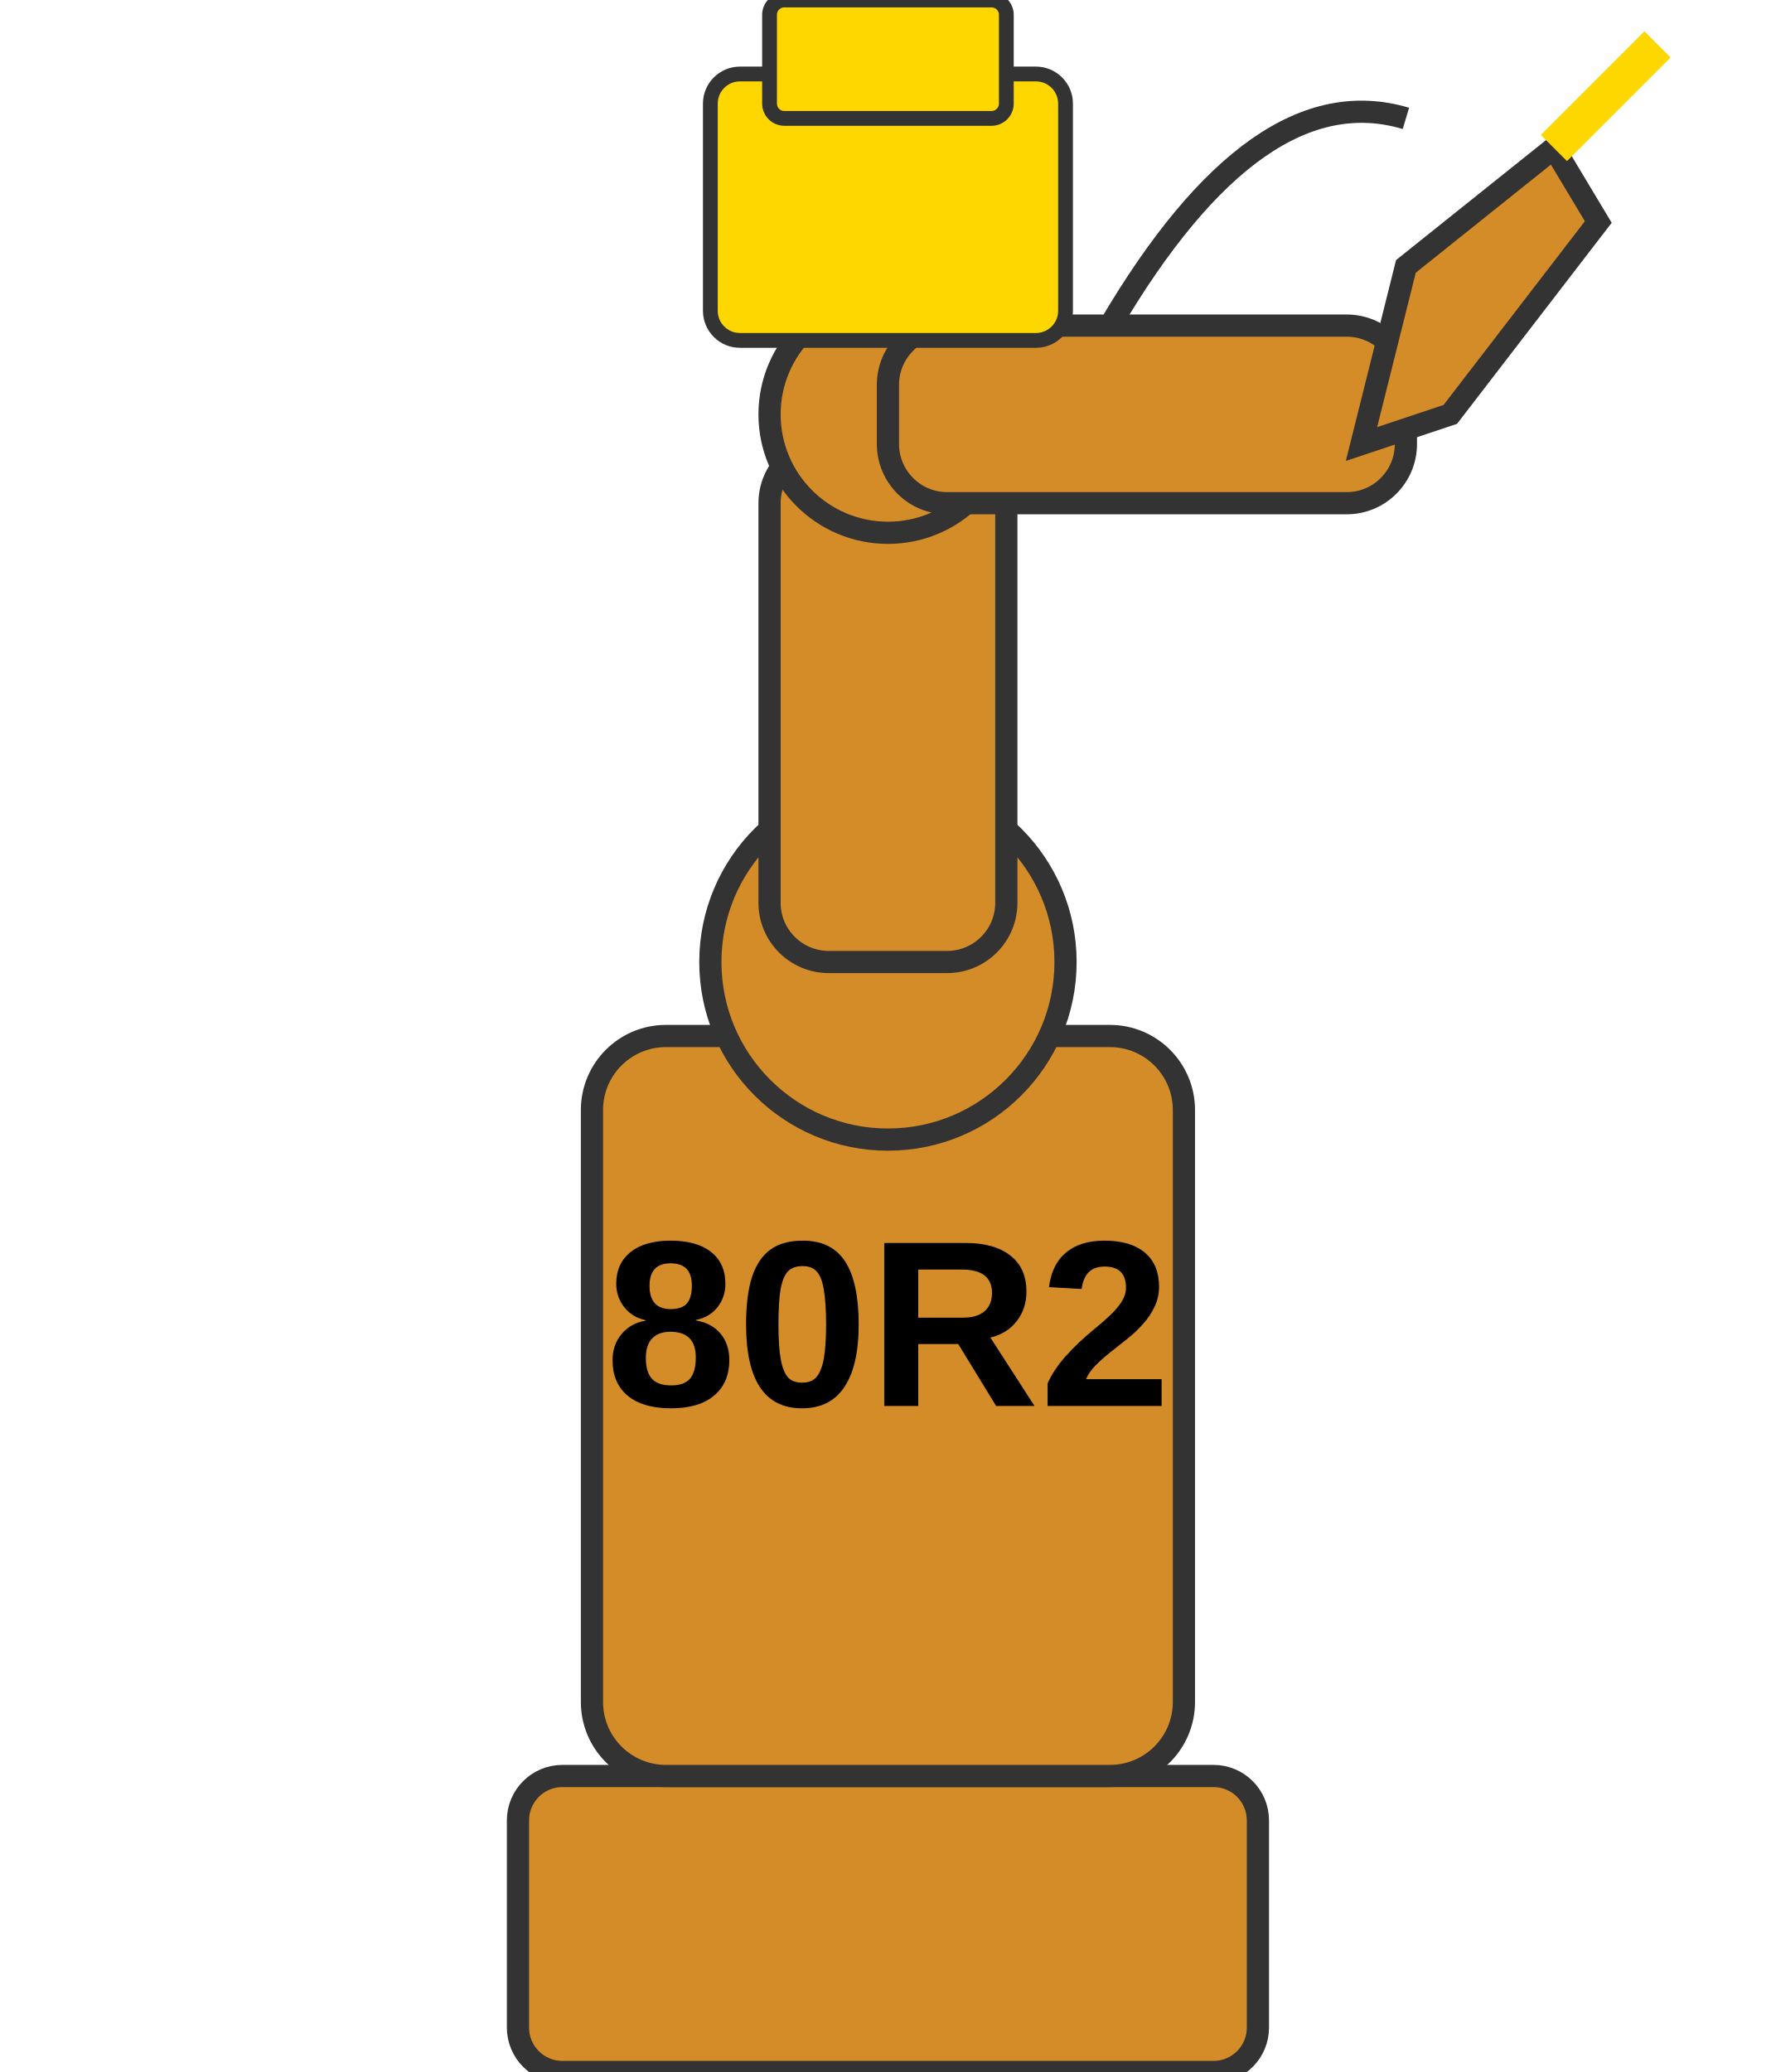
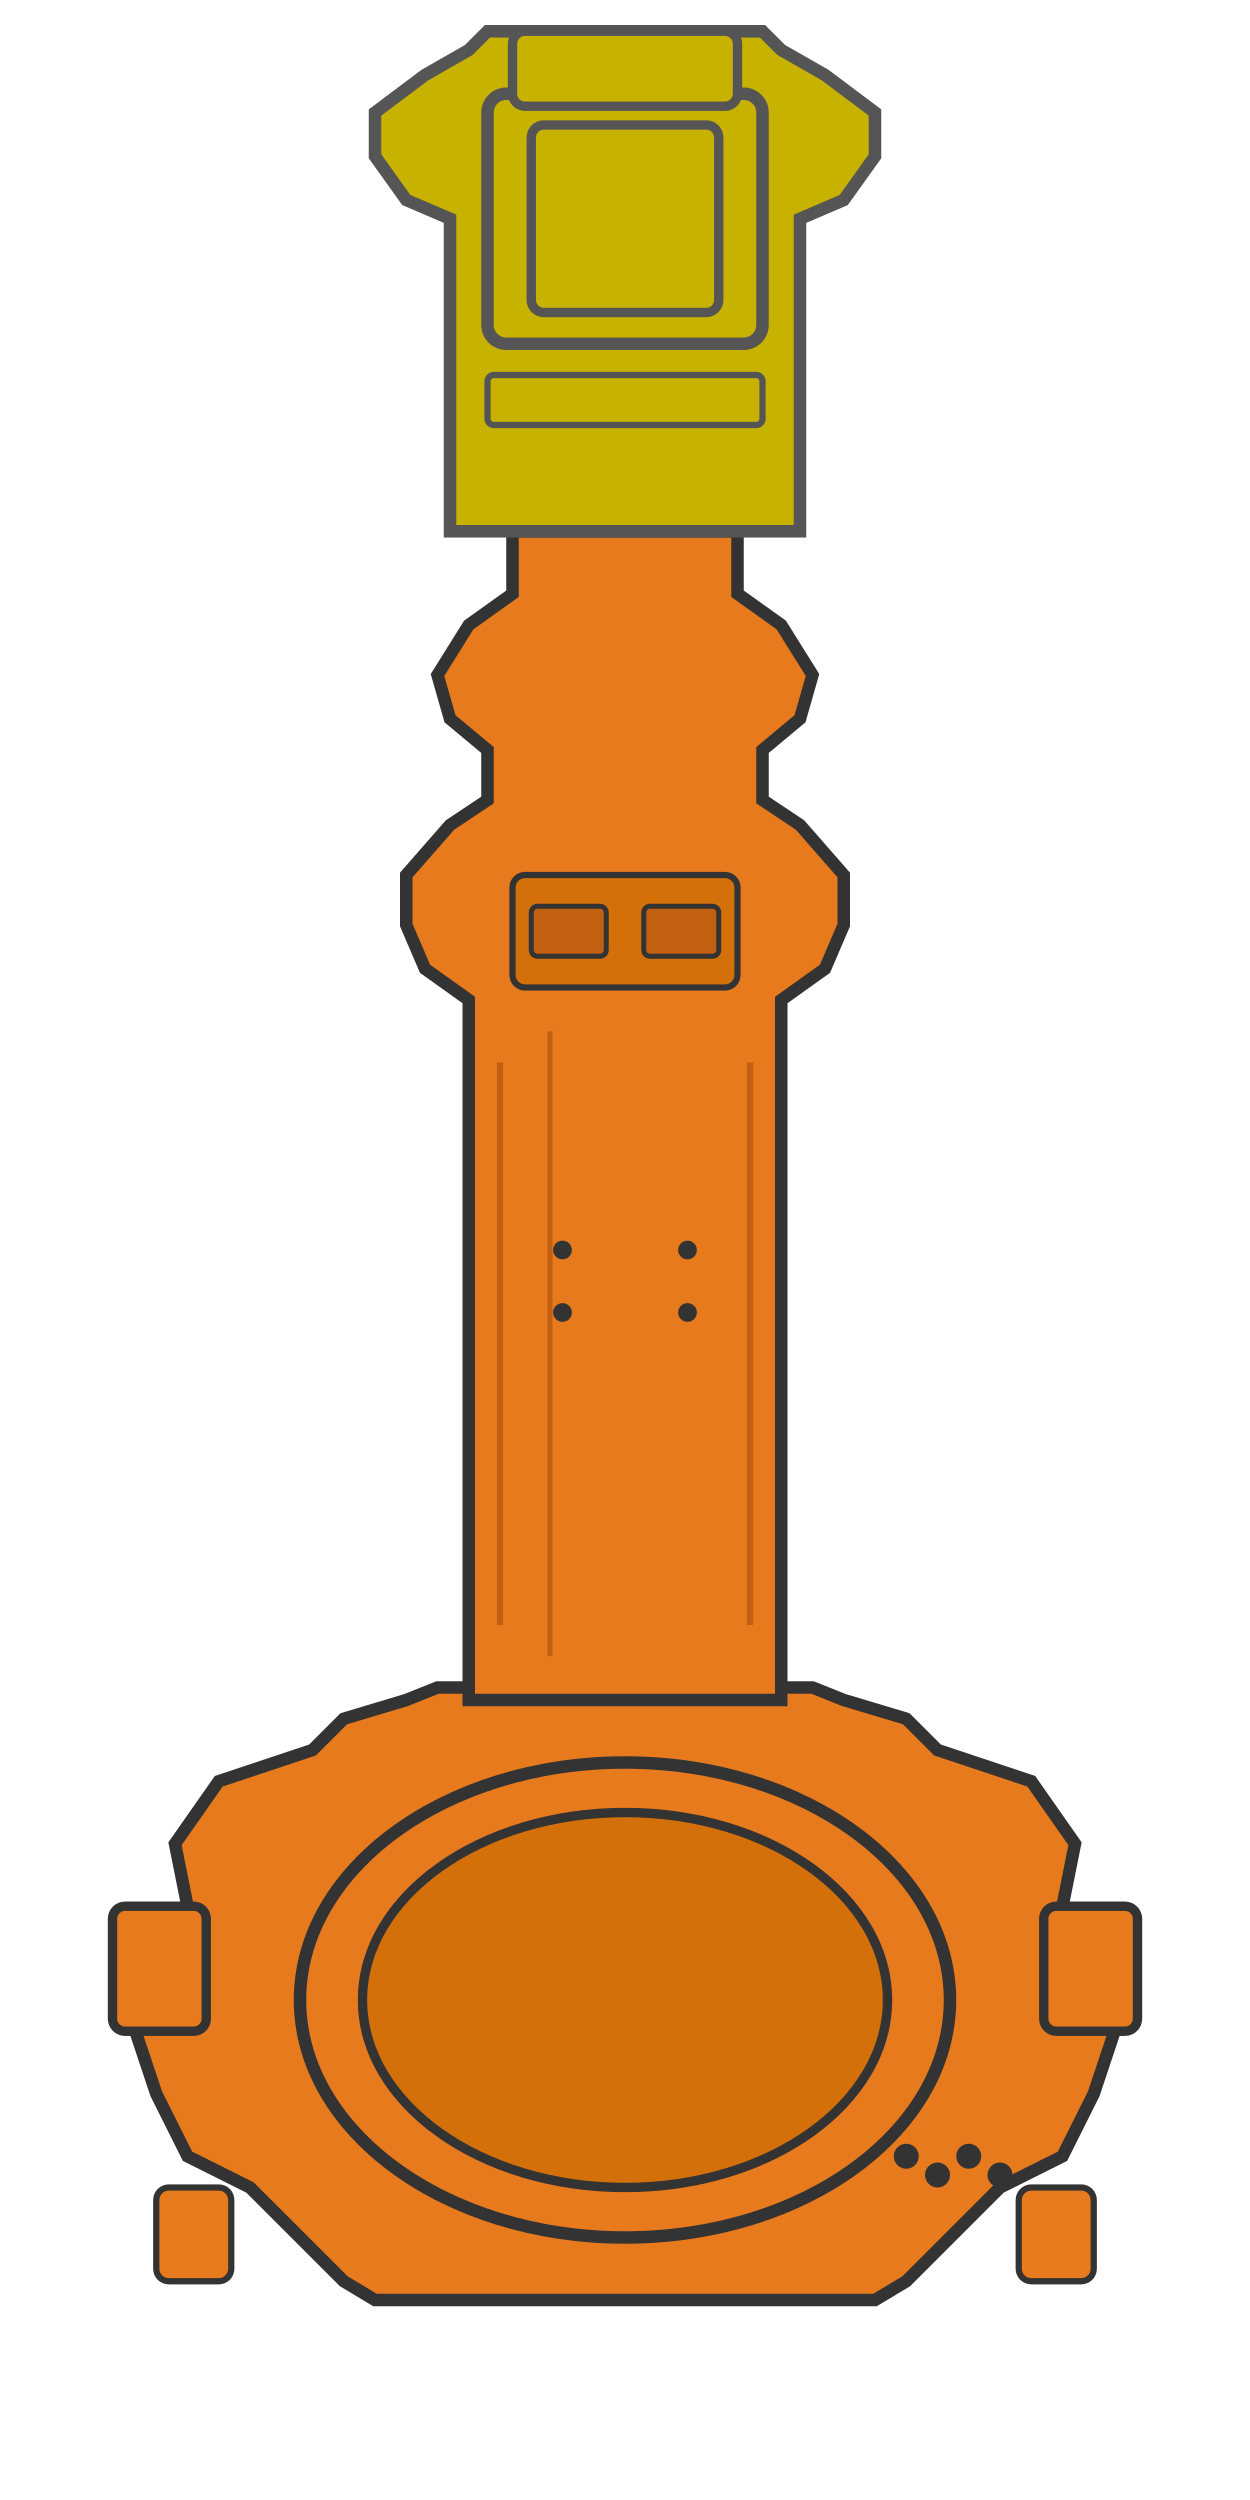
- <svg xmlns="http://www.w3.org/2000/svg" viewBox="0 0 120 140" width="120" height="140">
-   <rect x="35" y="120" width="50" height="20" rx="3" fill="#D48C28" stroke="#333" stroke-width="1.5" />
-   <rect x="40" y="70" width="40" height="50" rx="5" fill="#D48C28" stroke="#333" stroke-width="1.5" />
-   <circle cx="60" cy="65" r="12" fill="#D48C28" stroke="#333" stroke-width="1.5" />
-   <rect x="52" y="30" width="16" height="35" rx="4" fill="#D48C28" stroke="#333" stroke-width="1.5" />
-   <circle cx="60" cy="28" r="8" fill="#D48C28" stroke="#333" stroke-width="1.5" />
-   <rect x="60" y="22" width="35" height="12" rx="4" fill="#D48C28" stroke="#333" stroke-width="1.5" />
-   <polygon points="95,18 105,10 108,15 98,28 92,30" fill="#D48C28" stroke="#333" stroke-width="1.5" />
-   <line x1="105" y1="10" x2="112" y2="3" stroke="#FFD700" stroke-width="2.5" />
-   <path d="M75,22 Q85,5 95,8" fill="none" stroke="#333" stroke-width="1.5" />
-   <rect x="48" y="5" width="24" height="18" rx="2" fill="#FFD700" stroke="#333" stroke-width="1" />
-   <rect x="52" y="0" width="16" height="8" rx="1" fill="#FFD700" stroke="#333" stroke-width="1" />
-   <text x="60" y="95" text-anchor="middle" font-family="Arial" font-size="16" font-weight="bold" fill="#000">80R2</text>
+ <svg xmlns="http://www.w3.org/2000/svg" viewBox="0 0 200 400" width="200" height="400">
+   <path d="M40,350 L30,345 L25,335 L20,320 L22,310 L30,305 L28,295 L35,285            L50,280 L55,275 L65,272 L70,270 L130,270 L135,272 L145,275 L150,280            L165,285 L172,295 L170,305 L178,310 L180,320 L175,335 L170,345 L160,350            L155,355 L150,360 L145,365 L140,368 L60,368 L55,365 L50,360 L45,355 Z" fill="#E87A1E" stroke="#333" stroke-width="2" />
+   <ellipse cx="100" cy="320" rx="52" ry="38" fill="#E87A1E" stroke="#333" stroke-width="2" />
+   <ellipse cx="100" cy="320" rx="42" ry="30" fill="#D4700A" stroke="#333" stroke-width="1.5" />
+   <rect x="18" y="305" width="15" height="20" rx="2" fill="#E87A1E" stroke="#333" stroke-width="1.5" />
+   <rect x="167" y="305" width="15" height="20" rx="2" fill="#E87A1E" stroke="#333" stroke-width="1.5" />
+   <rect x="25" y="350" width="12" height="15" rx="2" fill="#E87A1E" stroke="#333" stroke-width="1" />
+   <rect x="163" y="350" width="12" height="15" rx="2" fill="#E87A1E" stroke="#333" stroke-width="1" />
+   <circle cx="145" cy="345" r="2" fill="#333" />
+   <circle cx="150" cy="348" r="2" fill="#333" />
+   <circle cx="155" cy="345" r="2" fill="#333" />
+   <circle cx="160" cy="348" r="2" fill="#333" />
+   <path d="M75,272 L75,160 L68,155 L65,148 L65,140 L72,132 L78,128            L78,120 L72,115 L70,108 L75,100 L82,95 L82,85            L118,85 L118,95 L125,100 L130,108 L128,115 L122,120 L122,128            L128,132 L135,140 L135,148 L132,155 L125,160 L125,272 Z" fill="#E87A1E" stroke="#333" stroke-width="2" />
+   <rect x="82" y="140" width="36" height="18" rx="2" fill="#D4700A" stroke="#333" stroke-width="1" />
+   <rect x="85" y="145" width="12" height="8" rx="1" fill="#C06010" stroke="#333" stroke-width="0.8" />
+   <rect x="103" y="145" width="12" height="8" rx="1" fill="#C06010" stroke="#333" stroke-width="0.8" />
+   <circle cx="90" cy="200" r="1.5" fill="#333" />
+   <circle cx="90" cy="210" r="1.5" fill="#333" />
+   <circle cx="110" cy="200" r="1.5" fill="#333" />
+   <circle cx="110" cy="210" r="1.5" fill="#333" />
+   <line x1="80" y1="170" x2="80" y2="260" stroke="#C06010" stroke-width="1" />
+   <line x1="88" y1="165" x2="88" y2="265" stroke="#C06010" stroke-width="0.8" />
+   <line x1="120" y1="170" x2="120" y2="260" stroke="#C06010" stroke-width="1" />
+   <path d="M72,85 L72,35 L65,32 L60,25 L60,18 L68,12 L75,8            L78,5 L122,5 L125,8 L132,12 L140,18 L140,25 L135,32 L128,35 L128,85 Z" fill="#C8B200" stroke="#555" stroke-width="2" />
+   <rect x="78" y="15" width="44" height="40" rx="3" fill="none" stroke="#555" stroke-width="2" />
+   <rect x="85" y="20" width="30" height="30" rx="2" fill="#C8B200" stroke="#555" stroke-width="1.5" />
+   <rect x="82" y="5" width="36" height="12" rx="2" fill="#C8B200" stroke="#555" stroke-width="1.5" />
+   <rect x="78" y="60" width="44" height="8" rx="1" fill="#C8B200" stroke="#555" stroke-width="1" />
</svg>
